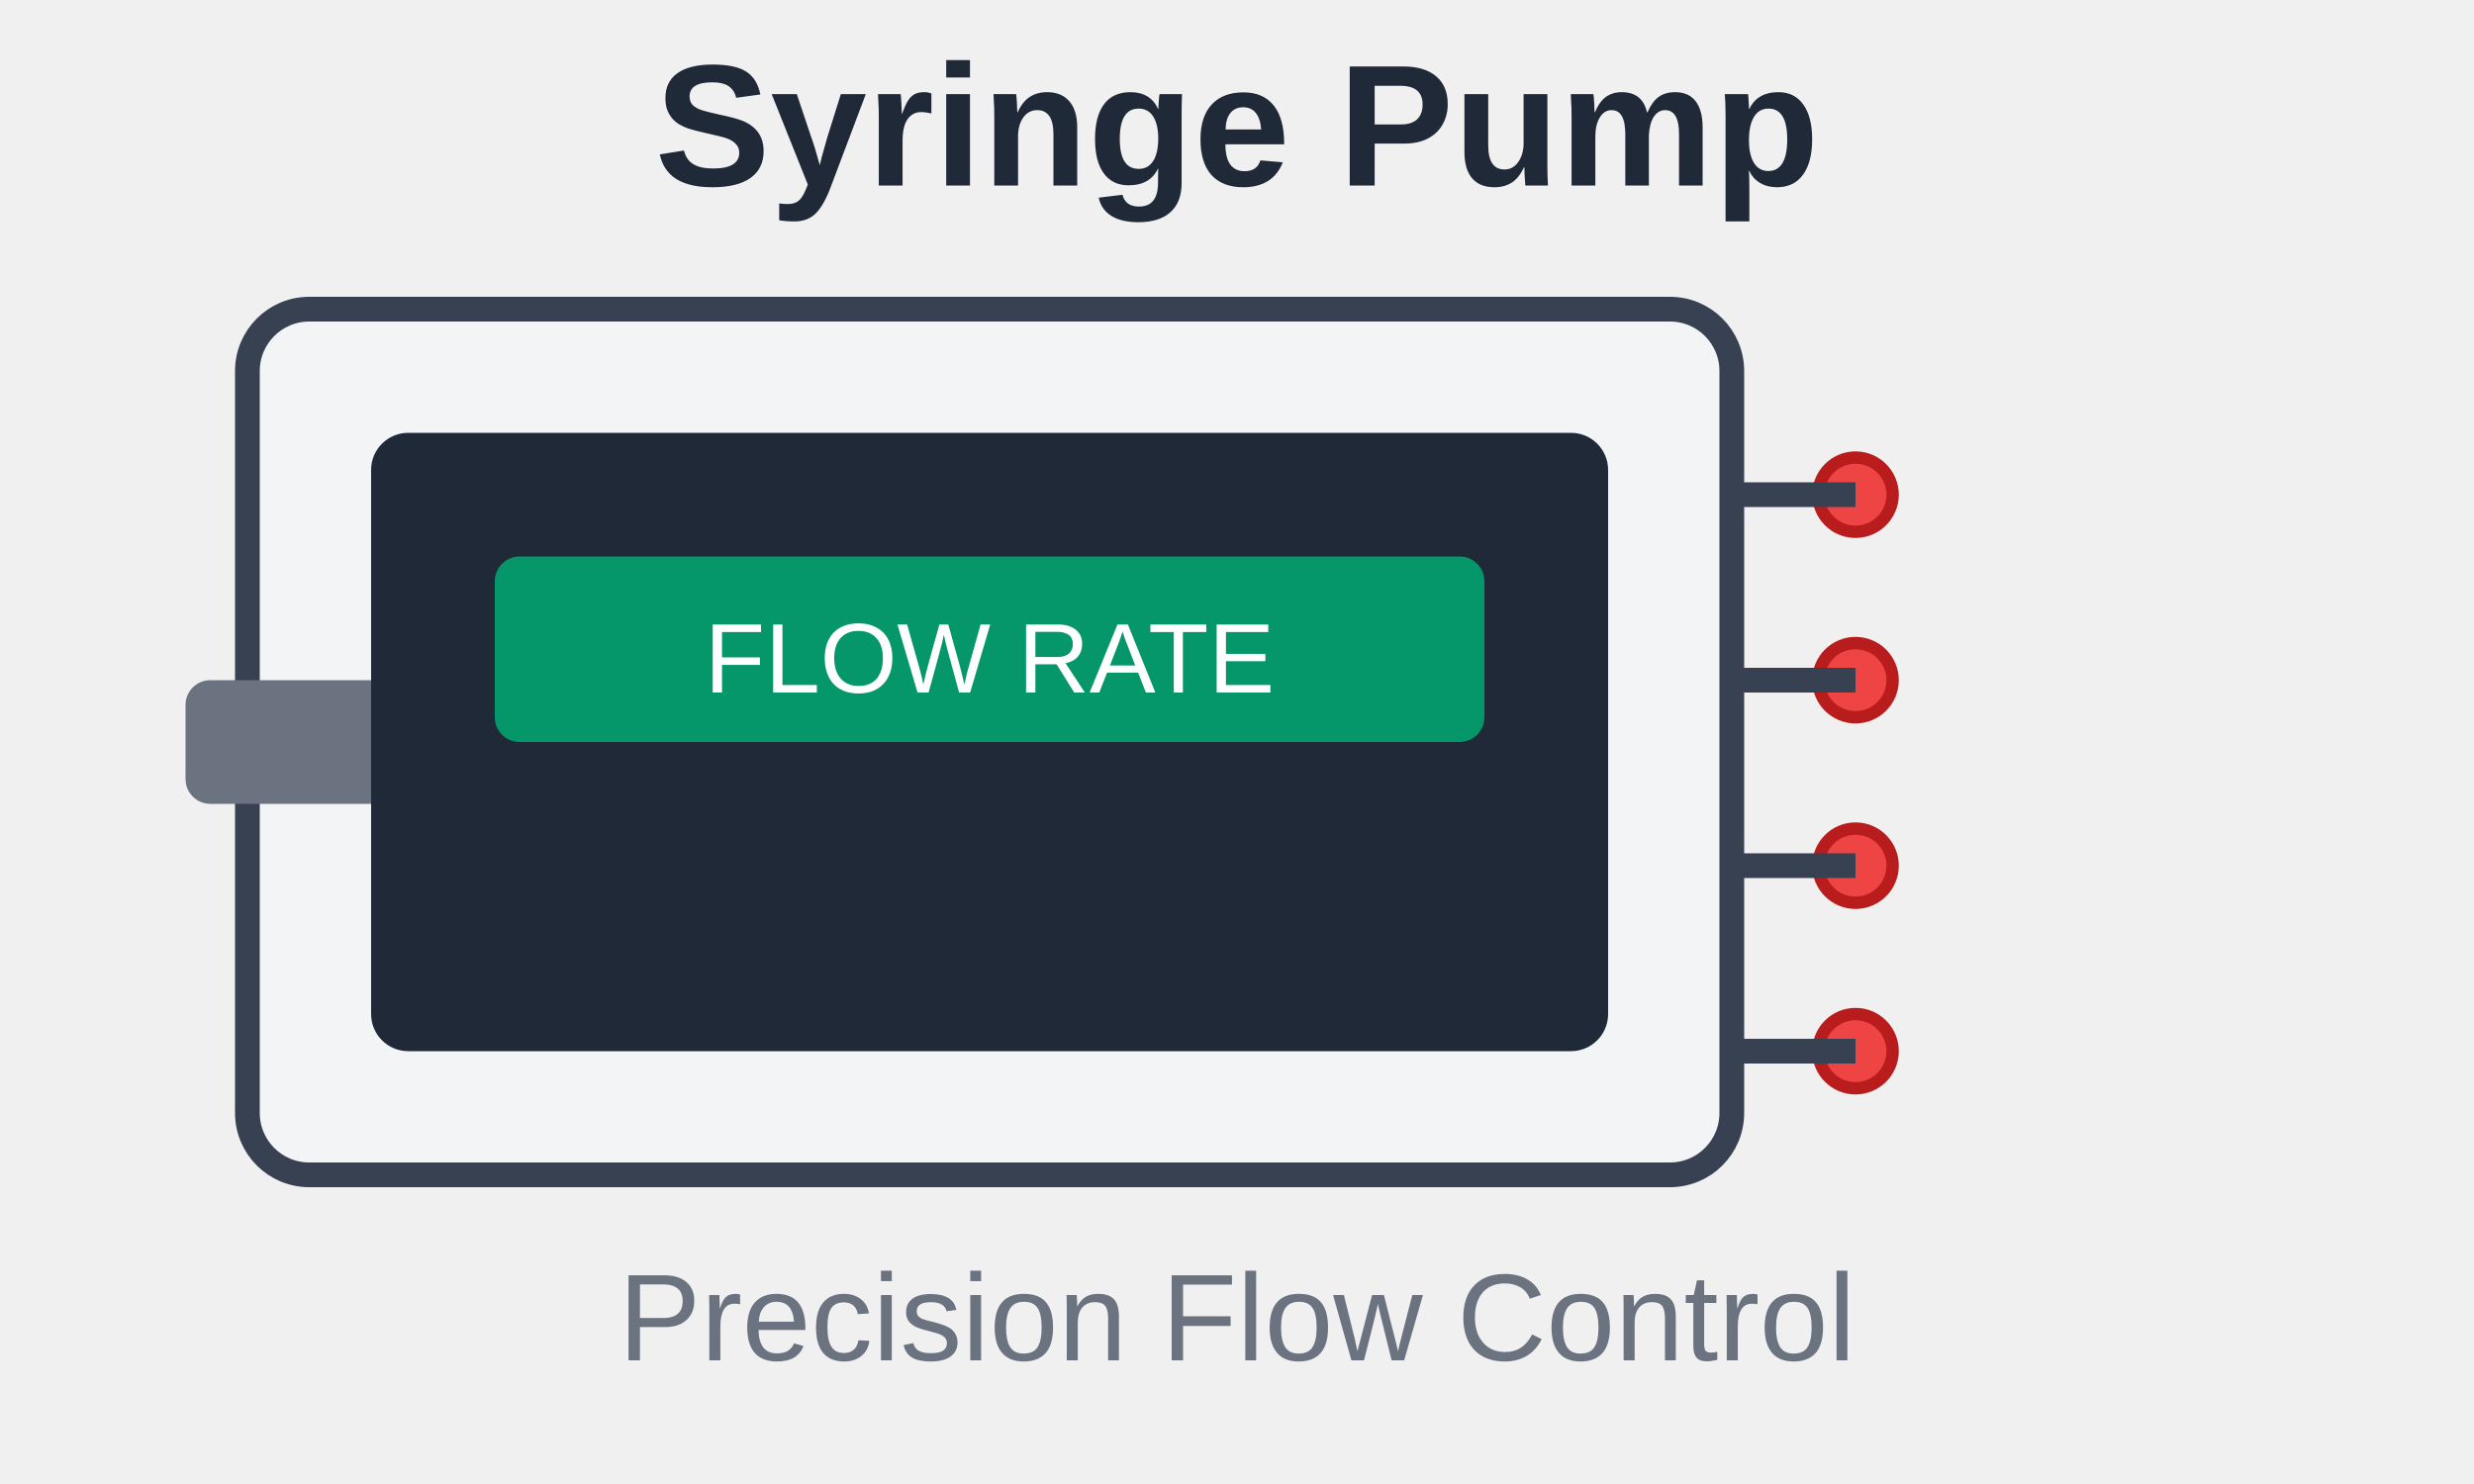
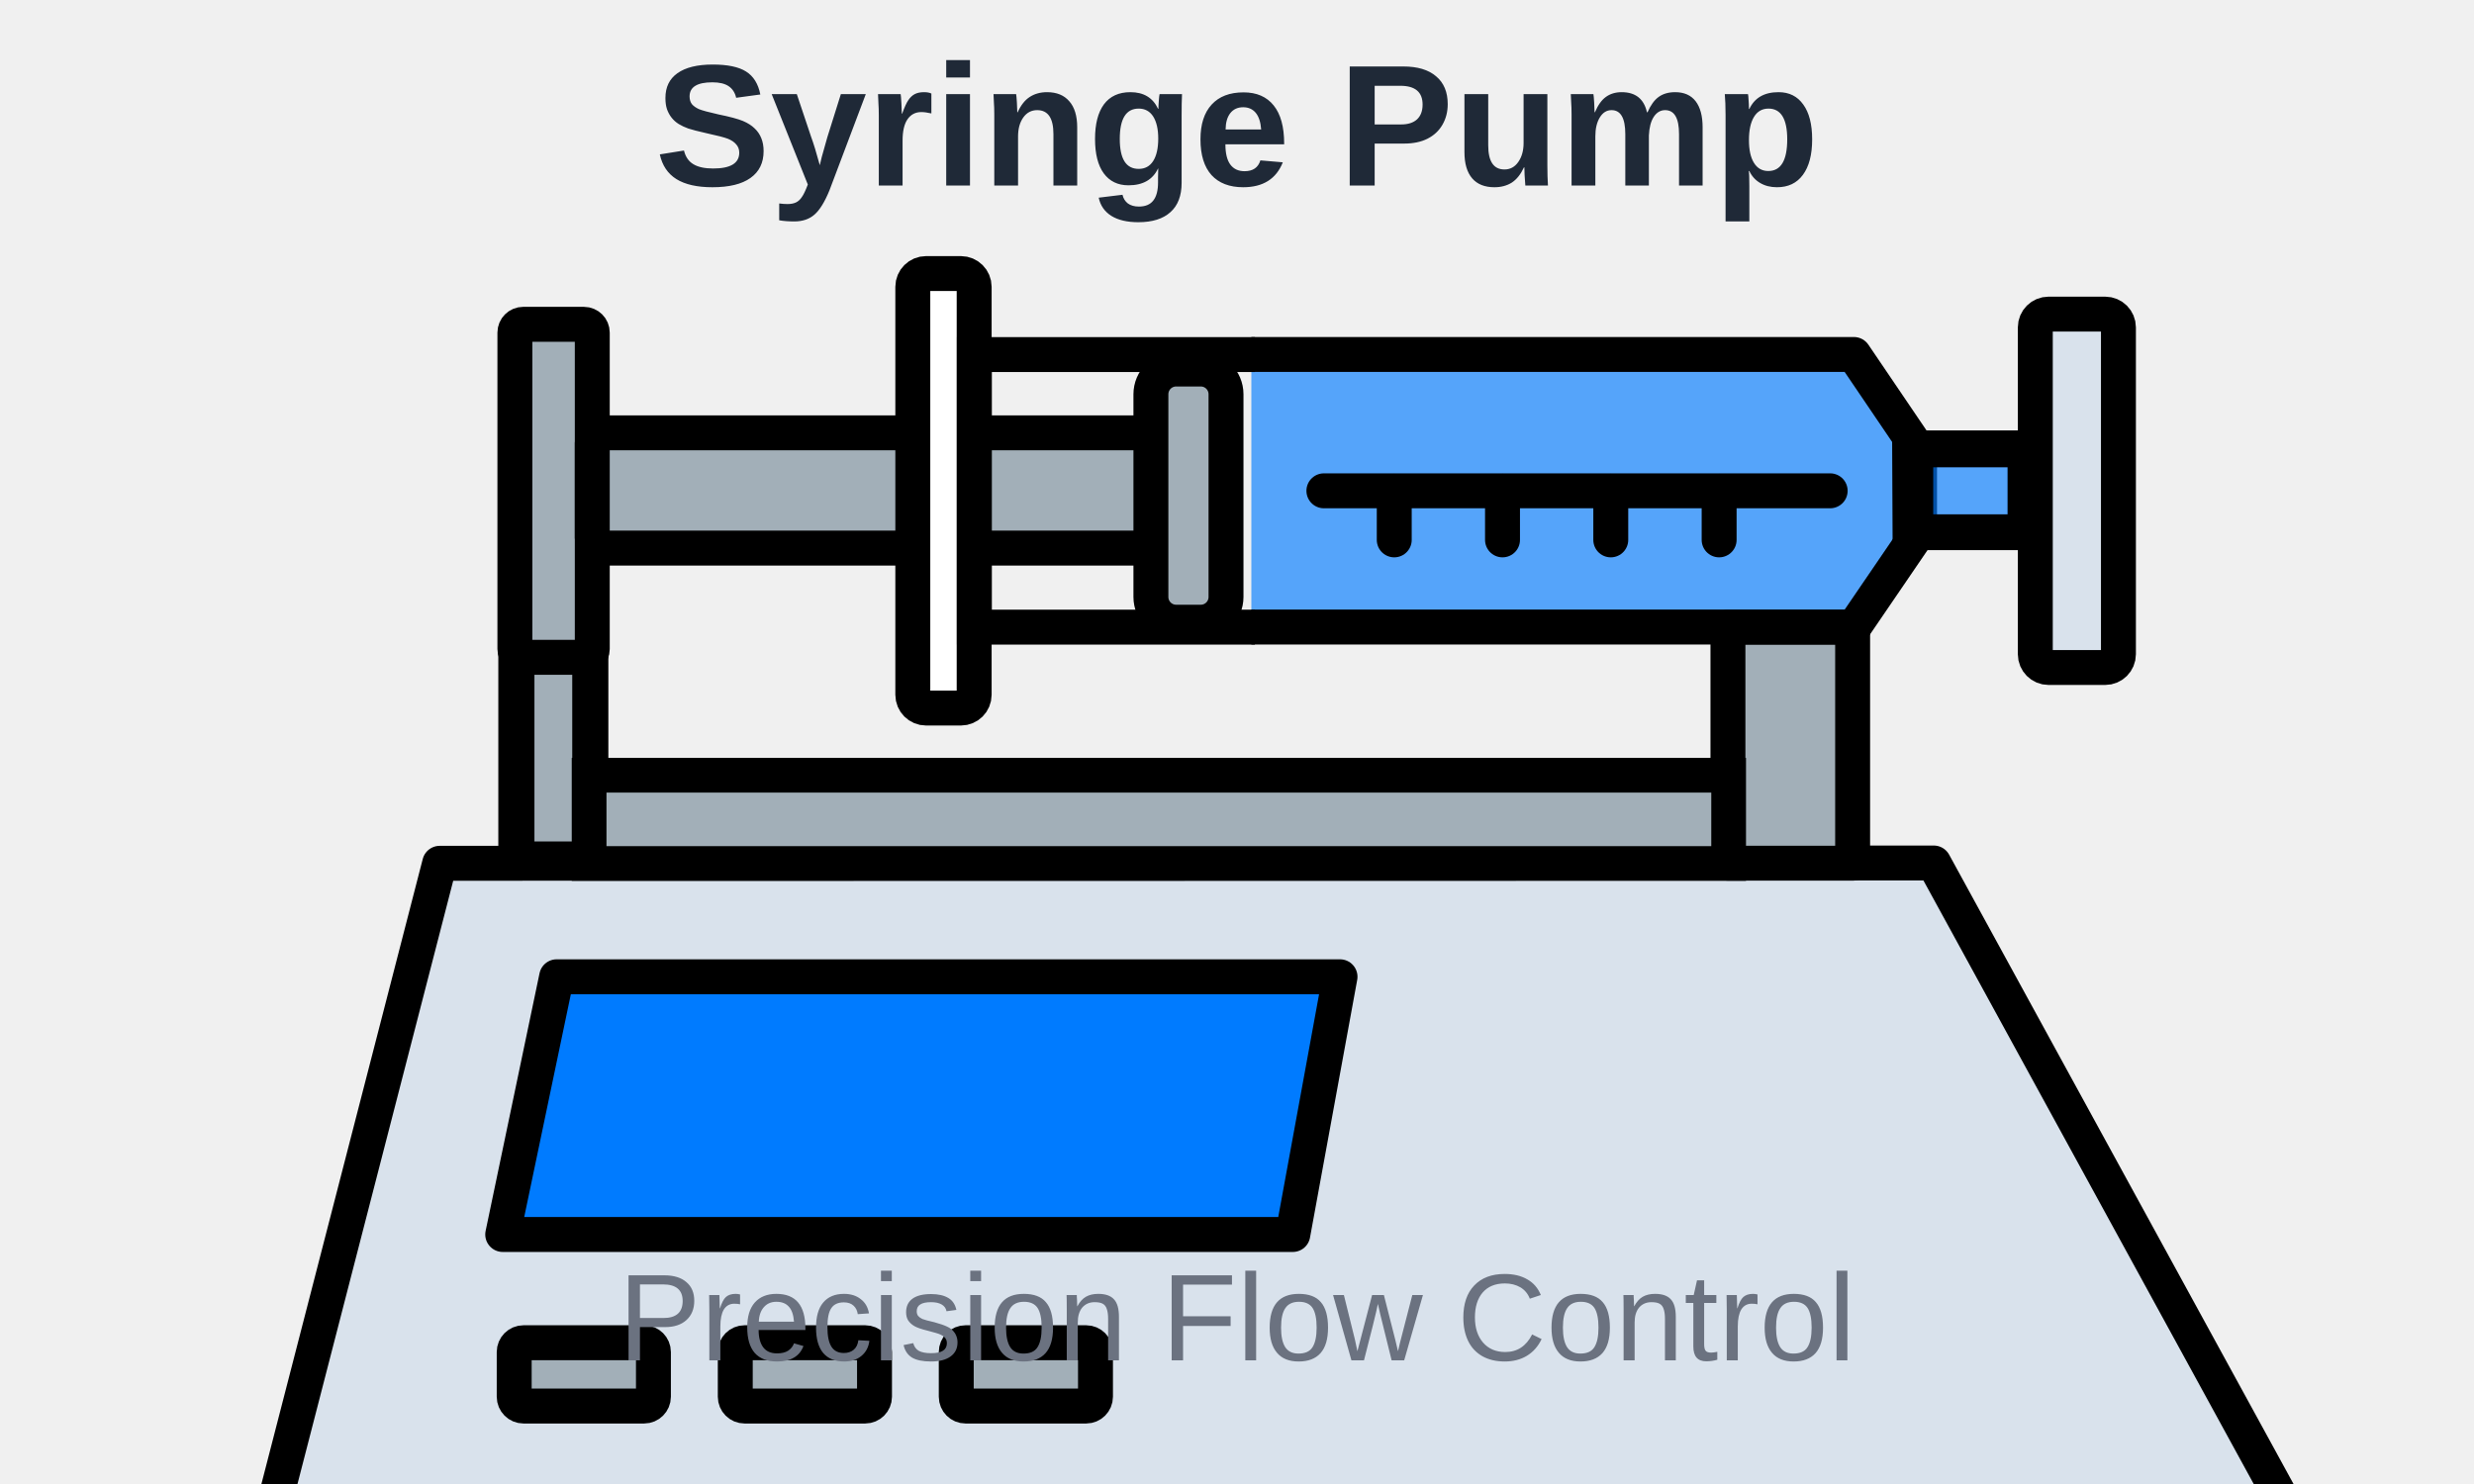
- <svg xmlns="http://www.w3.org/2000/svg" width="200" height="120" viewBox="0 0 200 120">
-   <rect x="20" y="25" width="120" height="70" fill="#F3F4F6" stroke="#374151" stroke-width="2" rx="5" />
-   <rect x="15" y="55" width="30" height="10" fill="#6B7280" rx="2" />
-   <rect x="30" y="35" width="100" height="50" fill="#1F2937" rx="3" />
-   <rect x="40" y="45" width="80" height="15" fill="#059669" rx="2" />
-   <text x="80" y="56" text-anchor="middle" font-family="Arial, sans-serif" font-size="8" fill="white">FLOW RATE</text>
-   <circle cx="150" cy="40" r="3" fill="#EF4444" stroke="#B91C1C" stroke-width="1" />
-   <circle cx="150" cy="55" r="3" fill="#EF4444" stroke="#B91C1C" stroke-width="1" />
-   <circle cx="150" cy="70" r="3" fill="#EF4444" stroke="#B91C1C" stroke-width="1" />
-   <circle cx="150" cy="85" r="3" fill="#EF4444" stroke="#B91C1C" stroke-width="1" />
-   <line x1="140" y1="40" x2="150" y2="40" stroke="#374151" stroke-width="2" />
-   <line x1="140" y1="55" x2="150" y2="55" stroke="#374151" stroke-width="2" />
-   <line x1="140" y1="70" x2="150" y2="70" stroke="#374151" stroke-width="2" />
-   <line x1="140" y1="85" x2="150" y2="85" stroke="#374151" stroke-width="2" />
+ <svg xmlns="http://www.w3.org/2000/svg" width="200" height="120" viewBox="0 0 200 120" version="1.1" id="svg28318">
+   <g id="layer1" transform="translate(20,20) scale(8,8)">
+     <path style="fill:#d9e2ec;fill-opacity:1;stroke:#000000;stroke-width:0.353;stroke-linecap:round;stroke-linejoin:round;stroke-miterlimit:4;stroke-dasharray:none;stroke-opacity:1" d="m 0.265,12.728 h 20.335 l -3.559,-6.505 -15.098,0.003 z" id="path876" />
+     <path style="fill:#007bff;fill-opacity:1;stroke:#000000;stroke-width:0.353;stroke-linecap:round;stroke-linejoin:round;stroke-miterlimit:4;stroke-dasharray:none;stroke-opacity:1" d="m 3.125,7.373 -0.545,2.605 h 7.984 l 0.477,-2.605 z" id="path1979" />
+     <rect style="fill:#a2afb8;fill-opacity:1;stroke:#000000;stroke-width:0.353;stroke-linecap:round;stroke-linejoin:round;stroke-miterlimit:4;stroke-dasharray:none;stroke-opacity:1;paint-order:fill markers stroke" id="rect12614" width="1.407" height="0.64" x="2.696" y="11.072" ry="0.094" />
+     <rect style="fill:#a2afb8;fill-opacity:1;stroke:#000000;stroke-width:0.353;stroke-linecap:round;stroke-linejoin:round;stroke-miterlimit:4;stroke-dasharray:none;stroke-opacity:1;paint-order:fill markers stroke" id="rect12614-0" width="1.407" height="0.64" x="4.93" y="11.072" ry="0.094" />
+     <rect style="fill:#a2afb8;fill-opacity:1;stroke:#000000;stroke-width:0.353;stroke-linecap:round;stroke-linejoin:round;stroke-miterlimit:4;stroke-dasharray:none;stroke-opacity:1;paint-order:fill markers stroke" id="rect12614-6" width="1.407" height="0.64" x="7.163" y="11.072" ry="0.094" />
+     <rect style="fill:#a2afb8;fill-opacity:1;stroke:#000000;stroke-width:0.365;stroke-linecap:round;stroke-linejoin:round;stroke-miterlimit:4;stroke-dasharray:none;stroke-opacity:1;paint-order:fill markers stroke" id="rect15166" width="0.747" height="5.342" x="2.718" y="0.846" ry="0.134" />
+     <rect style="fill:#a2afb8;fill-opacity:1;stroke:#000000;stroke-width:0.353;stroke-linecap:round;stroke-linejoin:round;stroke-miterlimit:4;stroke-dasharray:none;stroke-opacity:1;paint-order:fill markers stroke" id="rect15166-6" width="0.782" height="3.366" x="2.703" y="0.778" ry="0.084" />
+     <rect style="fill:#a2afb8;fill-opacity:1;stroke:#000000;stroke-width:0.353;stroke-linecap:round;stroke-linejoin:round;stroke-miterlimit:4;stroke-dasharray:none;stroke-opacity:1;paint-order:fill markers stroke" id="rect15166-1" width="1.26" height="2.386" x="14.961" y="3.839" ry="0" />
+     <rect style="fill:#a2afb8;fill-opacity:1;stroke:#000000;stroke-width:0.353;stroke-linecap:round;stroke-linejoin:round;stroke-miterlimit:4;stroke-dasharray:none;stroke-opacity:1;paint-order:fill markers stroke" id="rect17183" width="6.366" height="1.165" x="3.485" y="1.875" ry="0.102" />
+     <rect style="fill:#a2afb8;fill-opacity:1;stroke:#000000;stroke-width:0.353;stroke-linecap:round;stroke-linejoin:round;stroke-miterlimit:4;stroke-dasharray:none;stroke-opacity:1;paint-order:fill markers stroke" id="rect17183-5" width="0.759" height="2.559" x="9.13" y="1.23" ry="0.255" />
+     <rect style="fill:#ffffff;fill-opacity:1;stroke:#000000;stroke-width:0.353;stroke-linecap:round;stroke-linejoin:round;stroke-miterlimit:4;stroke-dasharray:none;stroke-opacity:1;paint-order:fill markers stroke" id="rect15168" width="0.62" height="4.392" x="6.724" y="0.265" ry="0.134" />
+     <rect style="fill:#a2afb8;fill-opacity:1;stroke:#000000;stroke-width:0.353;stroke-linecap:round;stroke-linejoin:round;stroke-miterlimit:4;stroke-dasharray:none;stroke-opacity:1;paint-order:fill markers stroke" id="rect15170" width="1.912" height="0.698" x="1.686" y="14.098" ry="0.134" />
+     <rect style="fill:#a2afb8;fill-opacity:1;stroke:#000000;stroke-width:0.353;stroke-linecap:round;stroke-linejoin:round;stroke-miterlimit:4;stroke-dasharray:none;stroke-opacity:1;paint-order:fill markers stroke" id="rect15172" width="1.783" height="0.723" x="17.421" y="14.124" ry="0.134" />
+     <rect style="fill:#a2afb8;fill-opacity:1;stroke:#000000;stroke-width:0.353;stroke-linecap:round;stroke-linejoin:round;stroke-miterlimit:4;stroke-dasharray:none;stroke-opacity:1;paint-order:fill markers stroke" id="rect15174" width="20.335" height="1.344" x="0.265" y="12.728" ry="0.134" />
+     <rect style="fill:#a2afb8;fill-opacity:1;stroke:#000000;stroke-width:0.351;stroke-linecap:round;stroke-linejoin:miter;stroke-miterlimit:4;stroke-dasharray:none;stroke-opacity:1;paint-order:fill markers stroke" id="rect15174-4" width="11.515" height="0.892" x="3.453" y="5.336" ry="0" rx="0" />
+     <path style="fill:#007bff;fill-opacity:0.645;stroke:#000000;stroke-width:0.353;stroke-linecap:butt;stroke-linejoin:round;stroke-miterlimit:4;stroke-dasharray:none;stroke-opacity:1" d="m 10.145,1.083 h 6.089 l 0.663,0.978 v 0.805 l -0.663,0.972 h -6.089" id="path15460" />
+     <path style="fill:none;stroke:#000000;stroke-width:0.353;stroke-linecap:butt;stroke-linejoin:miter;stroke-miterlimit:4;stroke-dasharray:none;stroke-opacity:1" d="m 16.797,2.027 h 1.167 v 0.857 h -1.163 z" id="path15464" />
+     <rect style="fill:#d9e2ec;fill-opacity:1;stroke:#000000;stroke-width:0.353;stroke-linecap:round;stroke-linejoin:round;stroke-miterlimit:4;stroke-dasharray:none;stroke-opacity:1;paint-order:fill markers stroke" id="rect18289" width="0.84" height="3.572" x="18.067" y="0.675" ry="0.134" />
+     <rect style="fill:#007bff;fill-opacity:0.647;stroke:#000000;stroke-width:0.353;stroke-linecap:round;stroke-linejoin:round;stroke-miterlimit:4;stroke-dasharray:none;stroke-opacity:1;paint-order:fill markers stroke" id="rect18291" width="1.105" height="0.828" x="16.859" y="2.047" ry="0.109" />
+     <path style="fill:none;stroke:#000000;stroke-width:0.353;stroke-linecap:round;stroke-linejoin:miter;stroke-miterlimit:4;stroke-dasharray:none;stroke-opacity:1" d="m 15.994,2.461 h -5.116" id="path15468" />
+     <path style="fill:none;stroke:#000000;stroke-width:0.353;stroke-linecap:round;stroke-linejoin:miter;stroke-miterlimit:4;stroke-dasharray:none;stroke-opacity:1" d="m 11.589,2.466 v 0.491" id="path15585" />
+     <path style="fill:none;stroke:#000000;stroke-width:0.353;stroke-linecap:round;stroke-linejoin:miter;stroke-miterlimit:4;stroke-dasharray:none;stroke-opacity:1" d="m 12.683,2.466 v 0.491" id="path15585-0" />
+     <path style="fill:none;stroke:#000000;stroke-width:0.353;stroke-linecap:round;stroke-linejoin:miter;stroke-miterlimit:4;stroke-dasharray:none;stroke-opacity:1" d="m 13.777,2.466 v 0.491" id="path15585-8" />
+     <path style="fill:none;stroke:#000000;stroke-width:0.353;stroke-linecap:round;stroke-linejoin:miter;stroke-miterlimit:4;stroke-dasharray:none;stroke-opacity:1" d="m 14.872,2.466 v 0.491" id="path15585-3" />
+     <path style="fill:none;stroke:#000000;stroke-width:0.353;stroke-linecap:butt;stroke-linejoin:miter;stroke-miterlimit:4;stroke-dasharray:none;stroke-opacity:1" d="m 10.181,1.084 h -2.835 v 2.755 h 2.835" id="path22653" />
+   </g>
  <text x="100" y="15" text-anchor="middle" font-family="Arial, sans-serif" font-size="14" font-weight="bold" fill="#1F2937">Syringe Pump</text>
  <text x="100" y="110" text-anchor="middle" font-family="Arial, sans-serif" font-size="10" fill="#6B7280">Precision Flow Control</text>
</svg>
